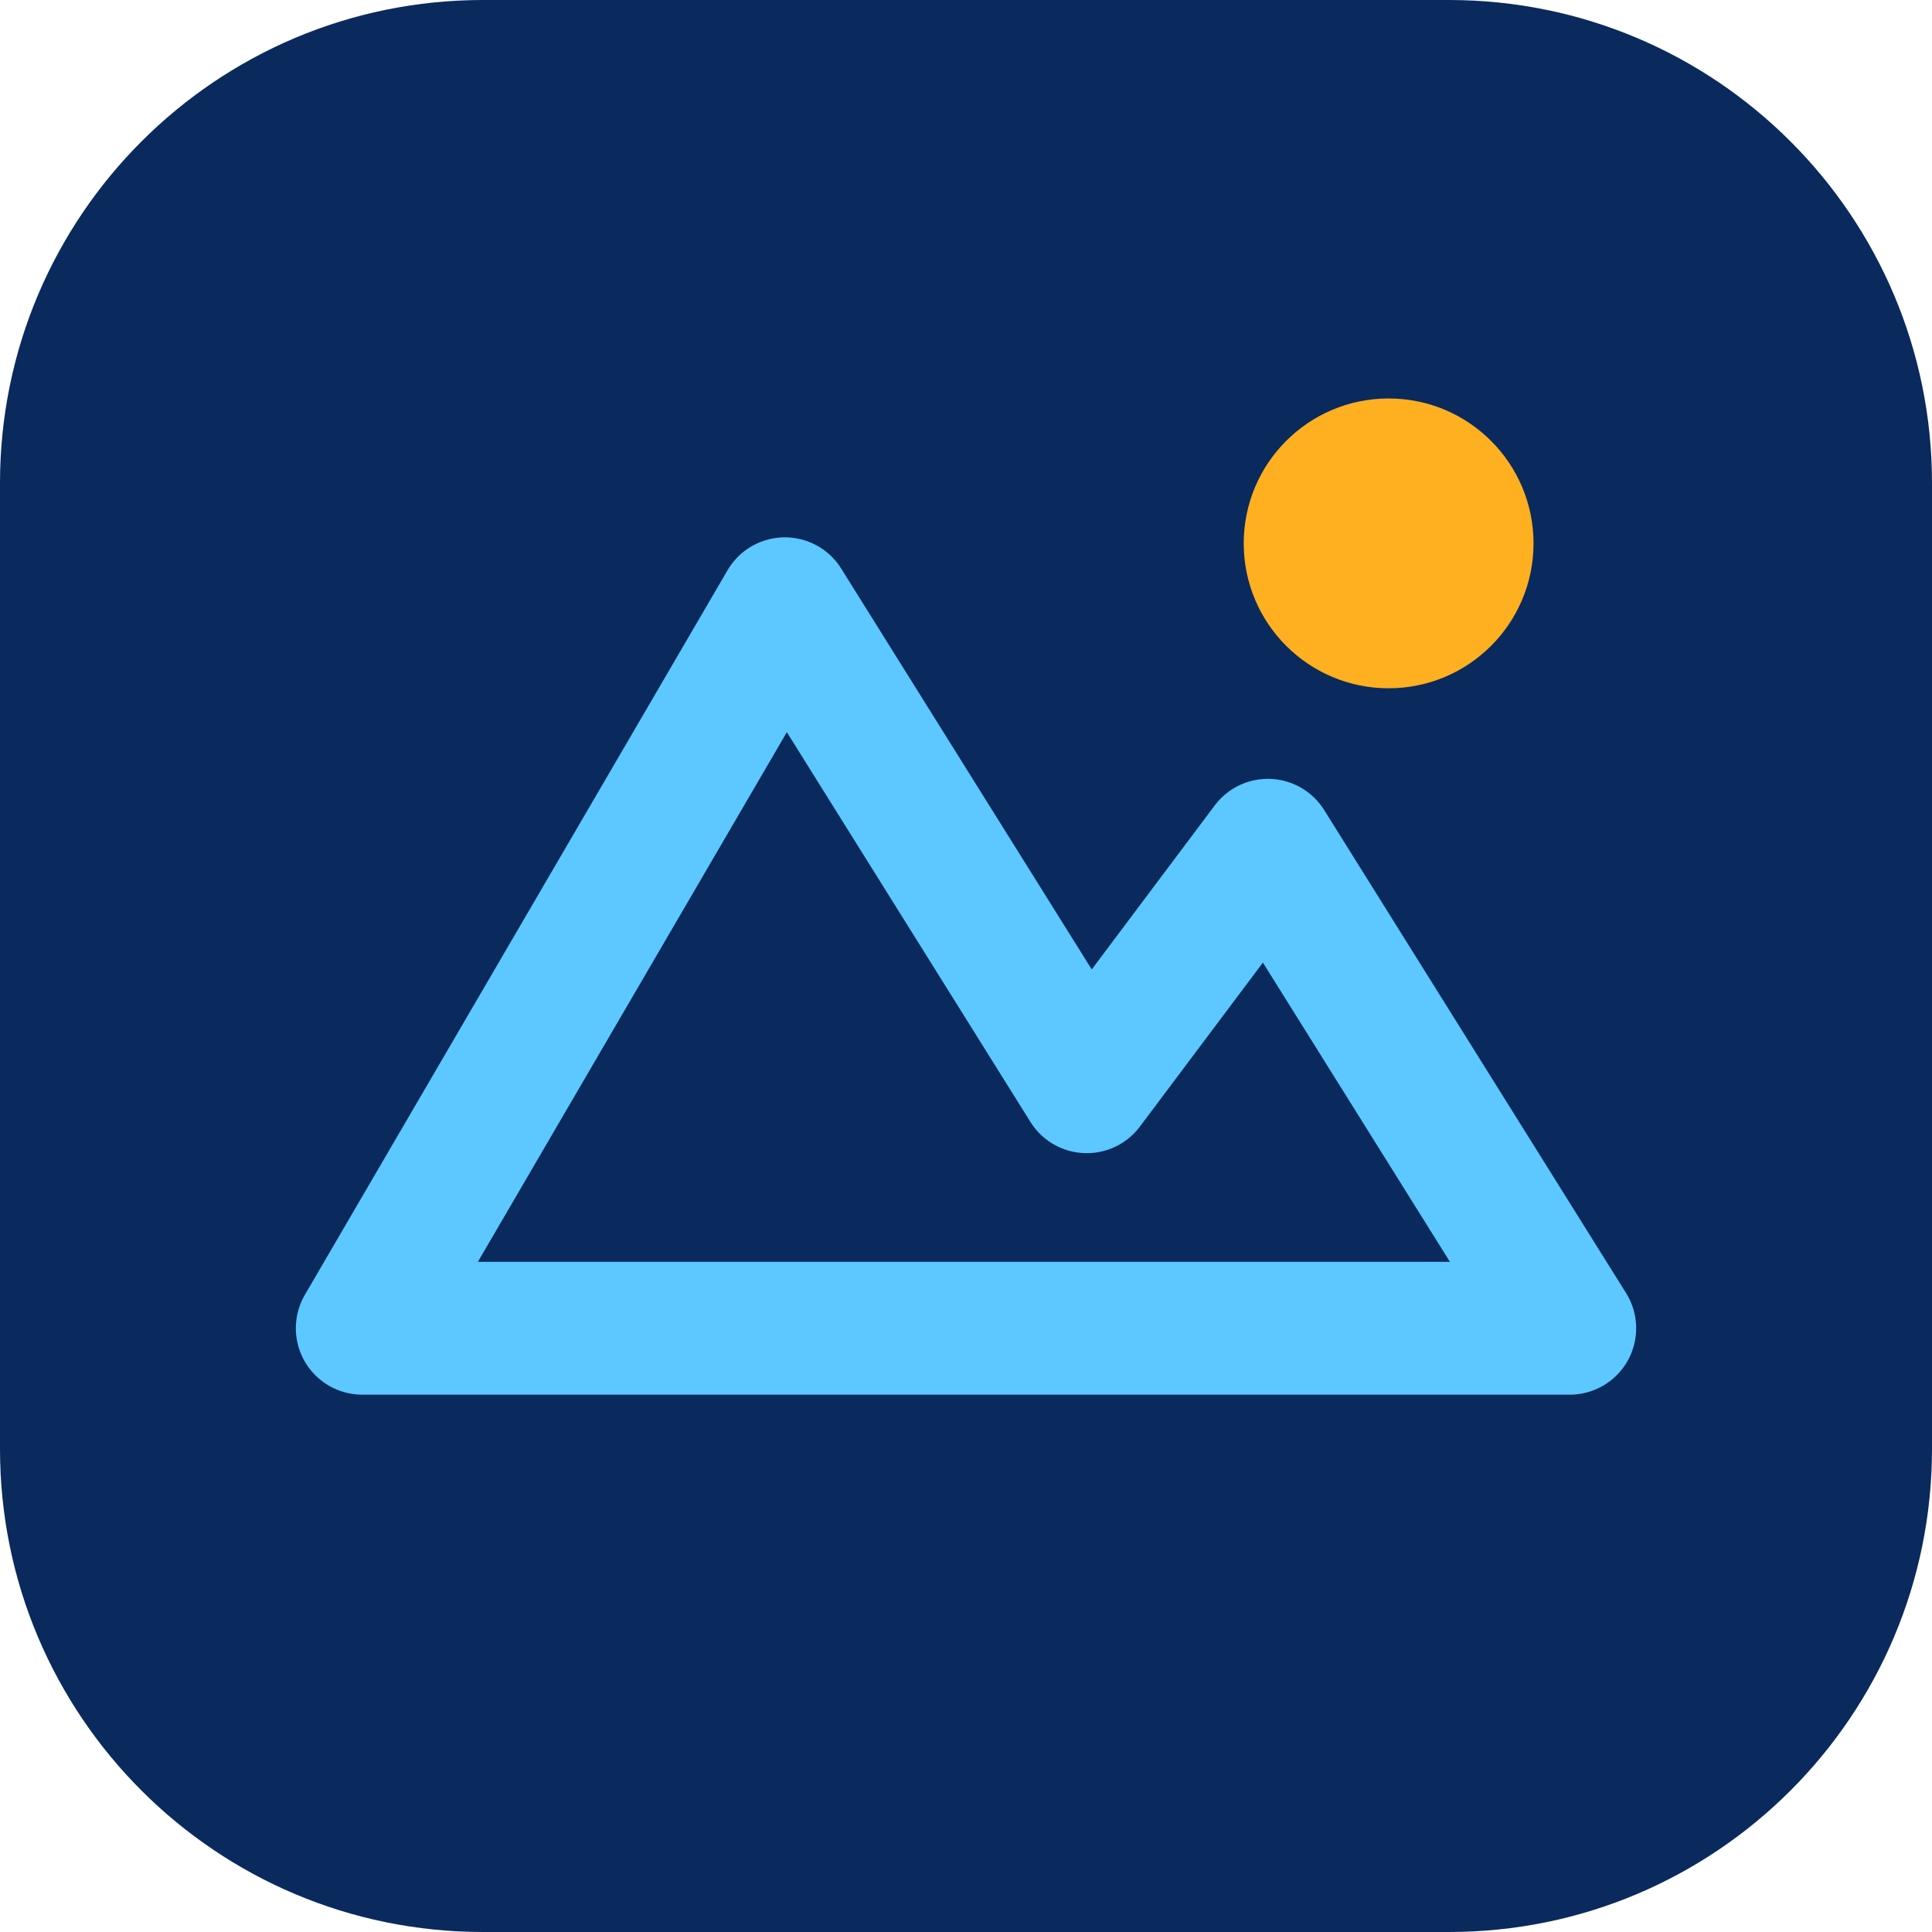
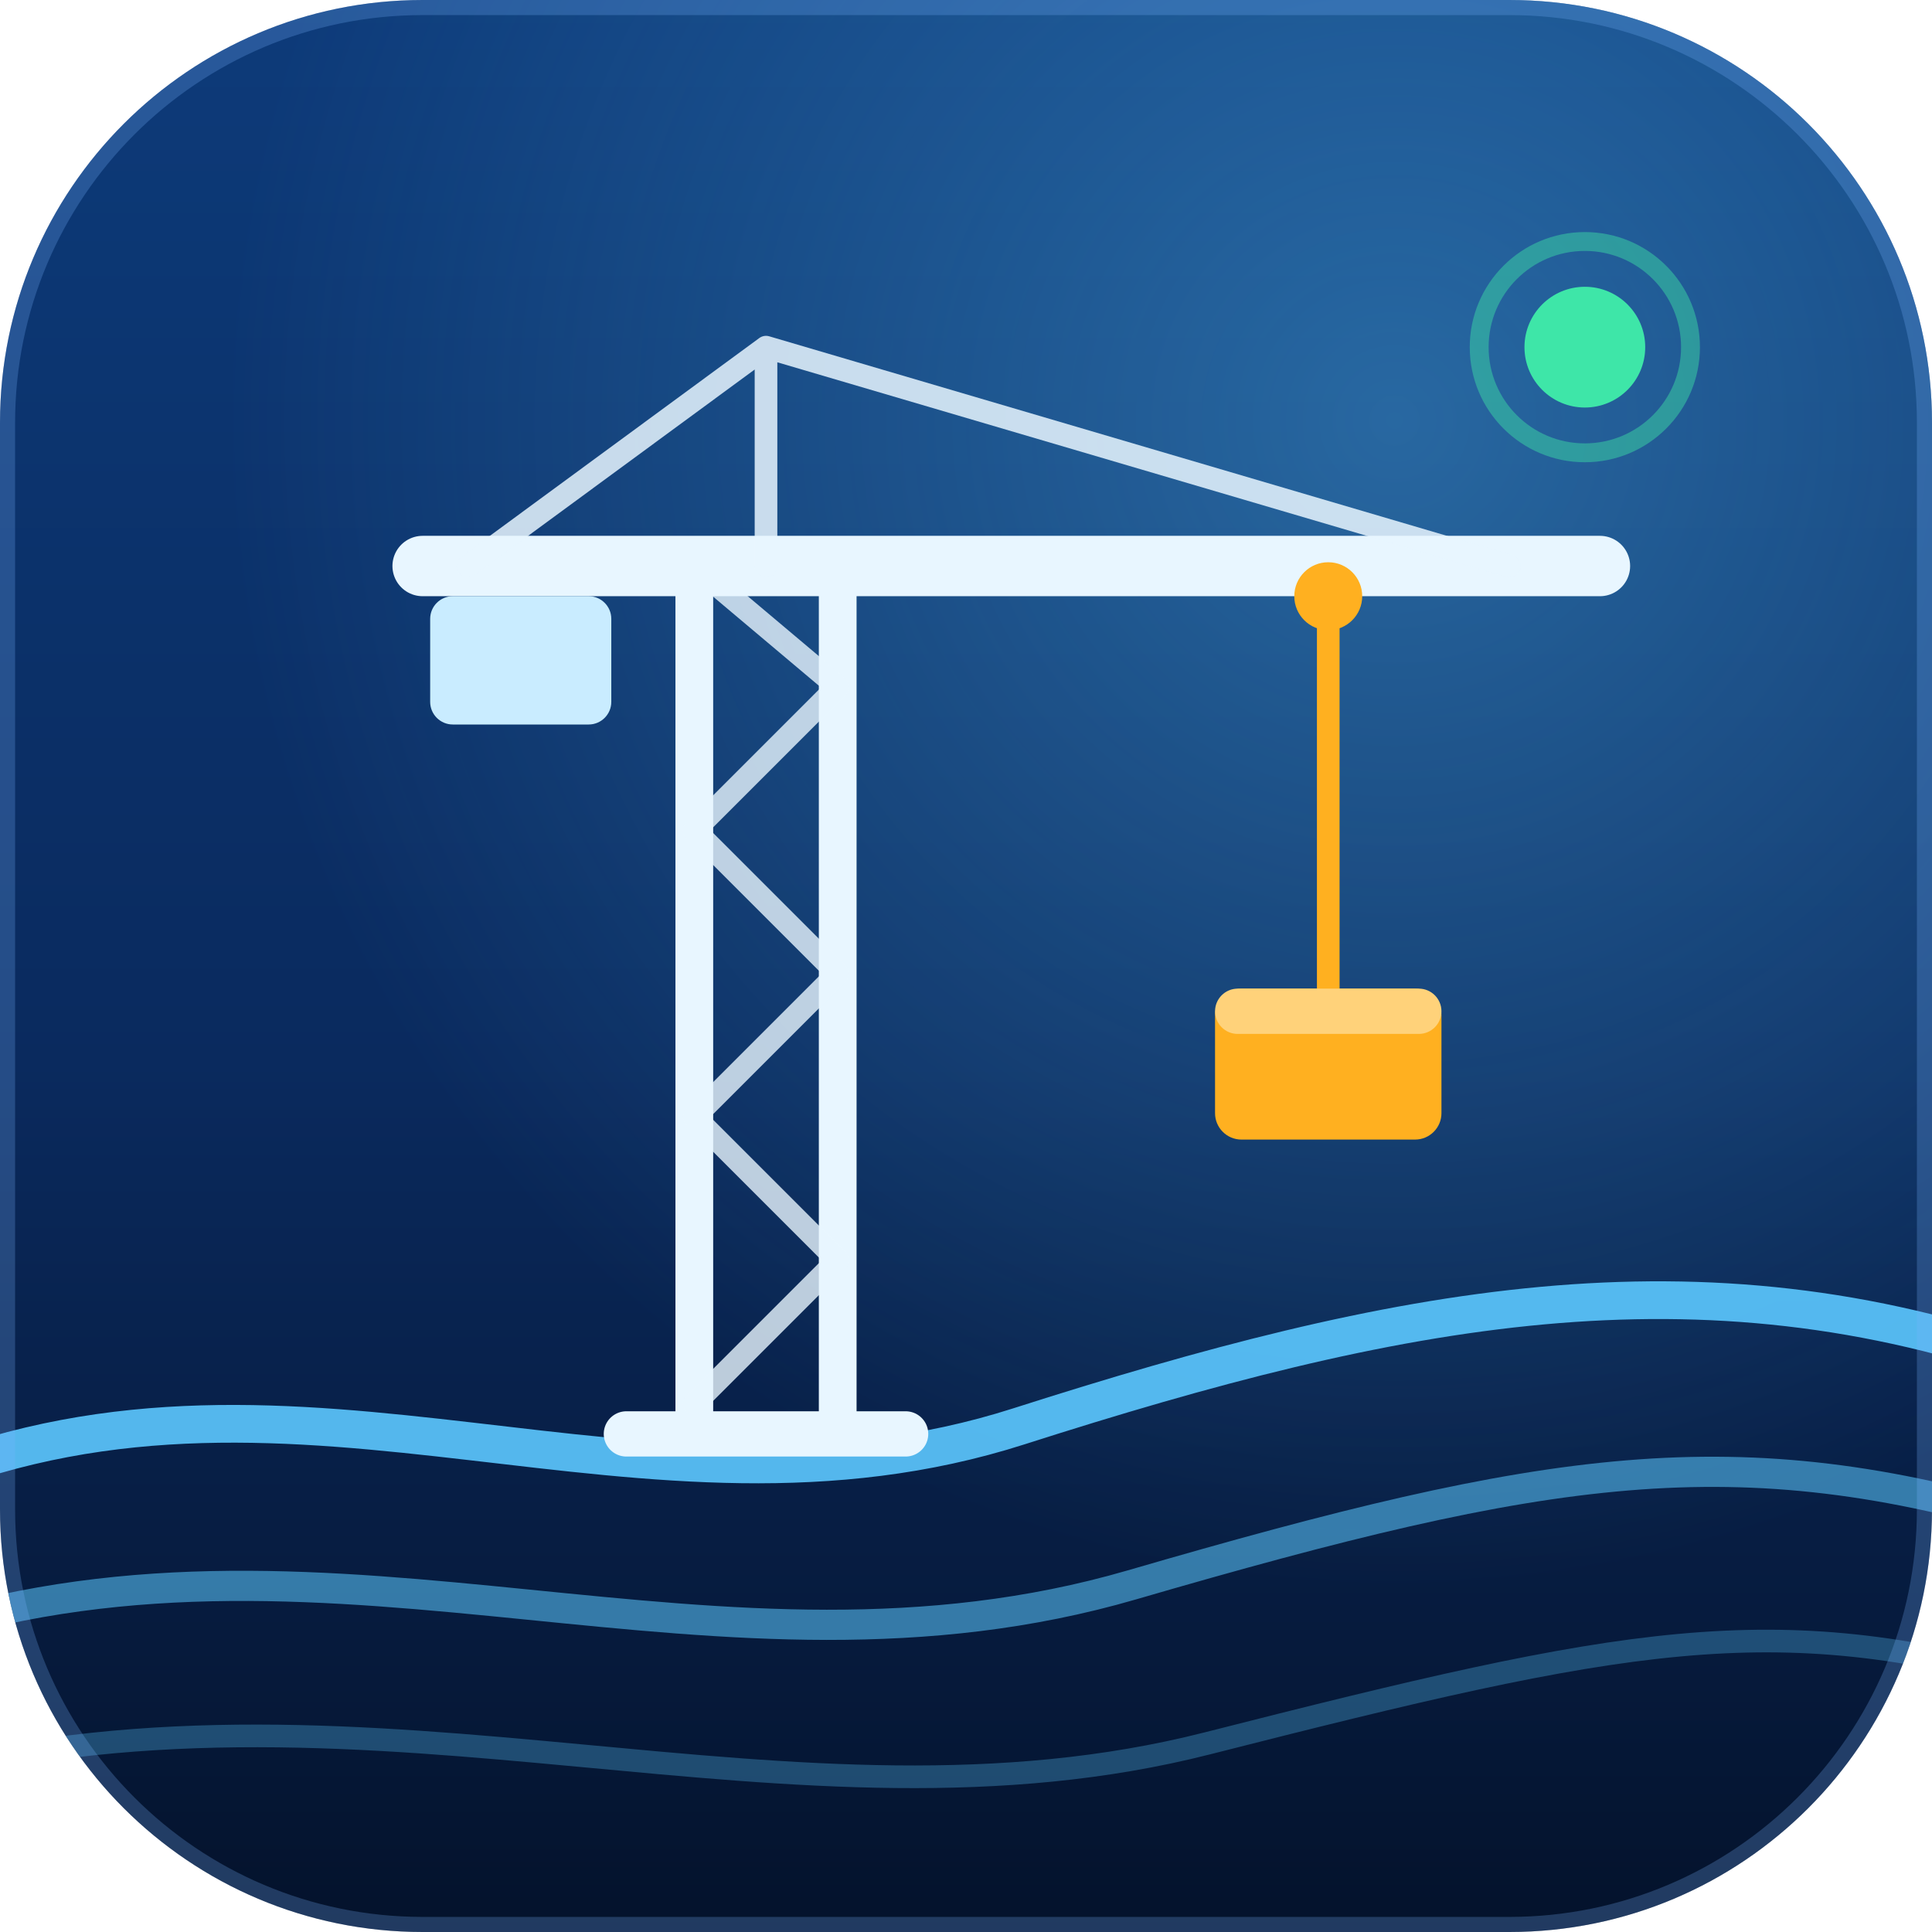
- <svg xmlns="http://www.w3.org/2000/svg" viewBox="0 0 32 32">
-   <rect width="32" height="32" rx="8" fill="#0a2a5e" />
-   <path d="M6 22 L13 10 L18 18 L21 14 L26 22 Z" fill="none" stroke="#5cc8ff" stroke-width="2.2" stroke-linejoin="round" />
-   <circle cx="23" cy="9" r="2.4" fill="#ffb020" />
+ <svg xmlns="http://www.w3.org/2000/svg" viewBox="0 0 512 512" width="512" height="512" role="img" aria-label="Groundwork">
+   <defs>
+     <linearGradient id="bg" x1="0" y1="0" x2="0" y2="1">
+       <stop offset="0" stop-color="#0d3b7a" />
+       <stop offset="0.55" stop-color="#0a2a5e" />
+       <stop offset="1" stop-color="#04122b" />
+     </linearGradient>
+     <radialGradient id="glow" cx="0.72" cy="0.22" r="0.6">
+       <stop offset="0" stop-color="#5cc8ff" stop-opacity="0.35" />
+       <stop offset="1" stop-color="#5cc8ff" stop-opacity="0" />
+     </radialGradient>
+     <clipPath id="tile">
+       <rect width="512" height="512" rx="112" />
+     </clipPath>
+   </defs>
+   <g clip-path="url(#tile)">
+     <rect width="512" height="512" fill="url(#bg)" />
+     <rect width="512" height="512" fill="url(#glow)" />
+     <path d="M-20 392 C 80 352, 170 410, 270 378 S 450 330, 540 362" fill="none" stroke="#5cc8ff" stroke-opacity="0.9" stroke-width="10" stroke-linecap="round" />
+     <path d="M-20 432 C 90 398, 190 452, 300 420 S 460 380, 540 404" fill="none" stroke="#5cc8ff" stroke-opacity="0.55" stroke-width="8" stroke-linecap="round" />
+     <path d="M-20 470 C 100 440, 210 490, 320 462 S 470 426, 540 446" fill="none" stroke="#5cc8ff" stroke-opacity="0.3" stroke-width="6" stroke-linecap="round" />
+     <g stroke="#e8f6ff" stroke-linecap="round" stroke-linejoin="round" fill="none">
+       <path d="M184 380 V 150 M222 380 V 150" stroke-width="10" />
+       <path d="M184 372 L 222 334 L 184 296 L 222 258 L 184 220 L 222 182 L 184 150" stroke-width="6" stroke-opacity="0.8" />
+       <path d="M112 150 H 424" stroke-width="16" />
+       <path d="M203 150 V 92 M203 92 L 124 150 M203 92 L 400 150" stroke-width="6" stroke-opacity="0.85" />
+       <path d="M166 380 H 240" stroke-width="12" />
+     </g>
+     <rect x="114" y="158" width="48" height="34" rx="6" fill="#c9ecff" />
+     <path d="M352 158 V 262" stroke="#ffb020" stroke-width="6" stroke-linecap="round" />
+     <rect x="322" y="262" width="60" height="40" rx="7" fill="#ffb020" />
+     <rect x="322" y="262" width="60" height="12" rx="6" fill="#ffd27a" />
+     <circle cx="352" cy="158" r="9" fill="#ffb020" />
+     <circle cx="420" cy="92" r="16" fill="#3ee6a8" />
+     <circle cx="420" cy="92" r="28" fill="none" stroke="#3ee6a8" stroke-opacity="0.45" stroke-width="5" />
+   </g>
+   <rect x="2" y="2" width="508" height="508" rx="110" fill="none" stroke="#78b4ff" stroke-opacity="0.25" stroke-width="4" />
</svg>
